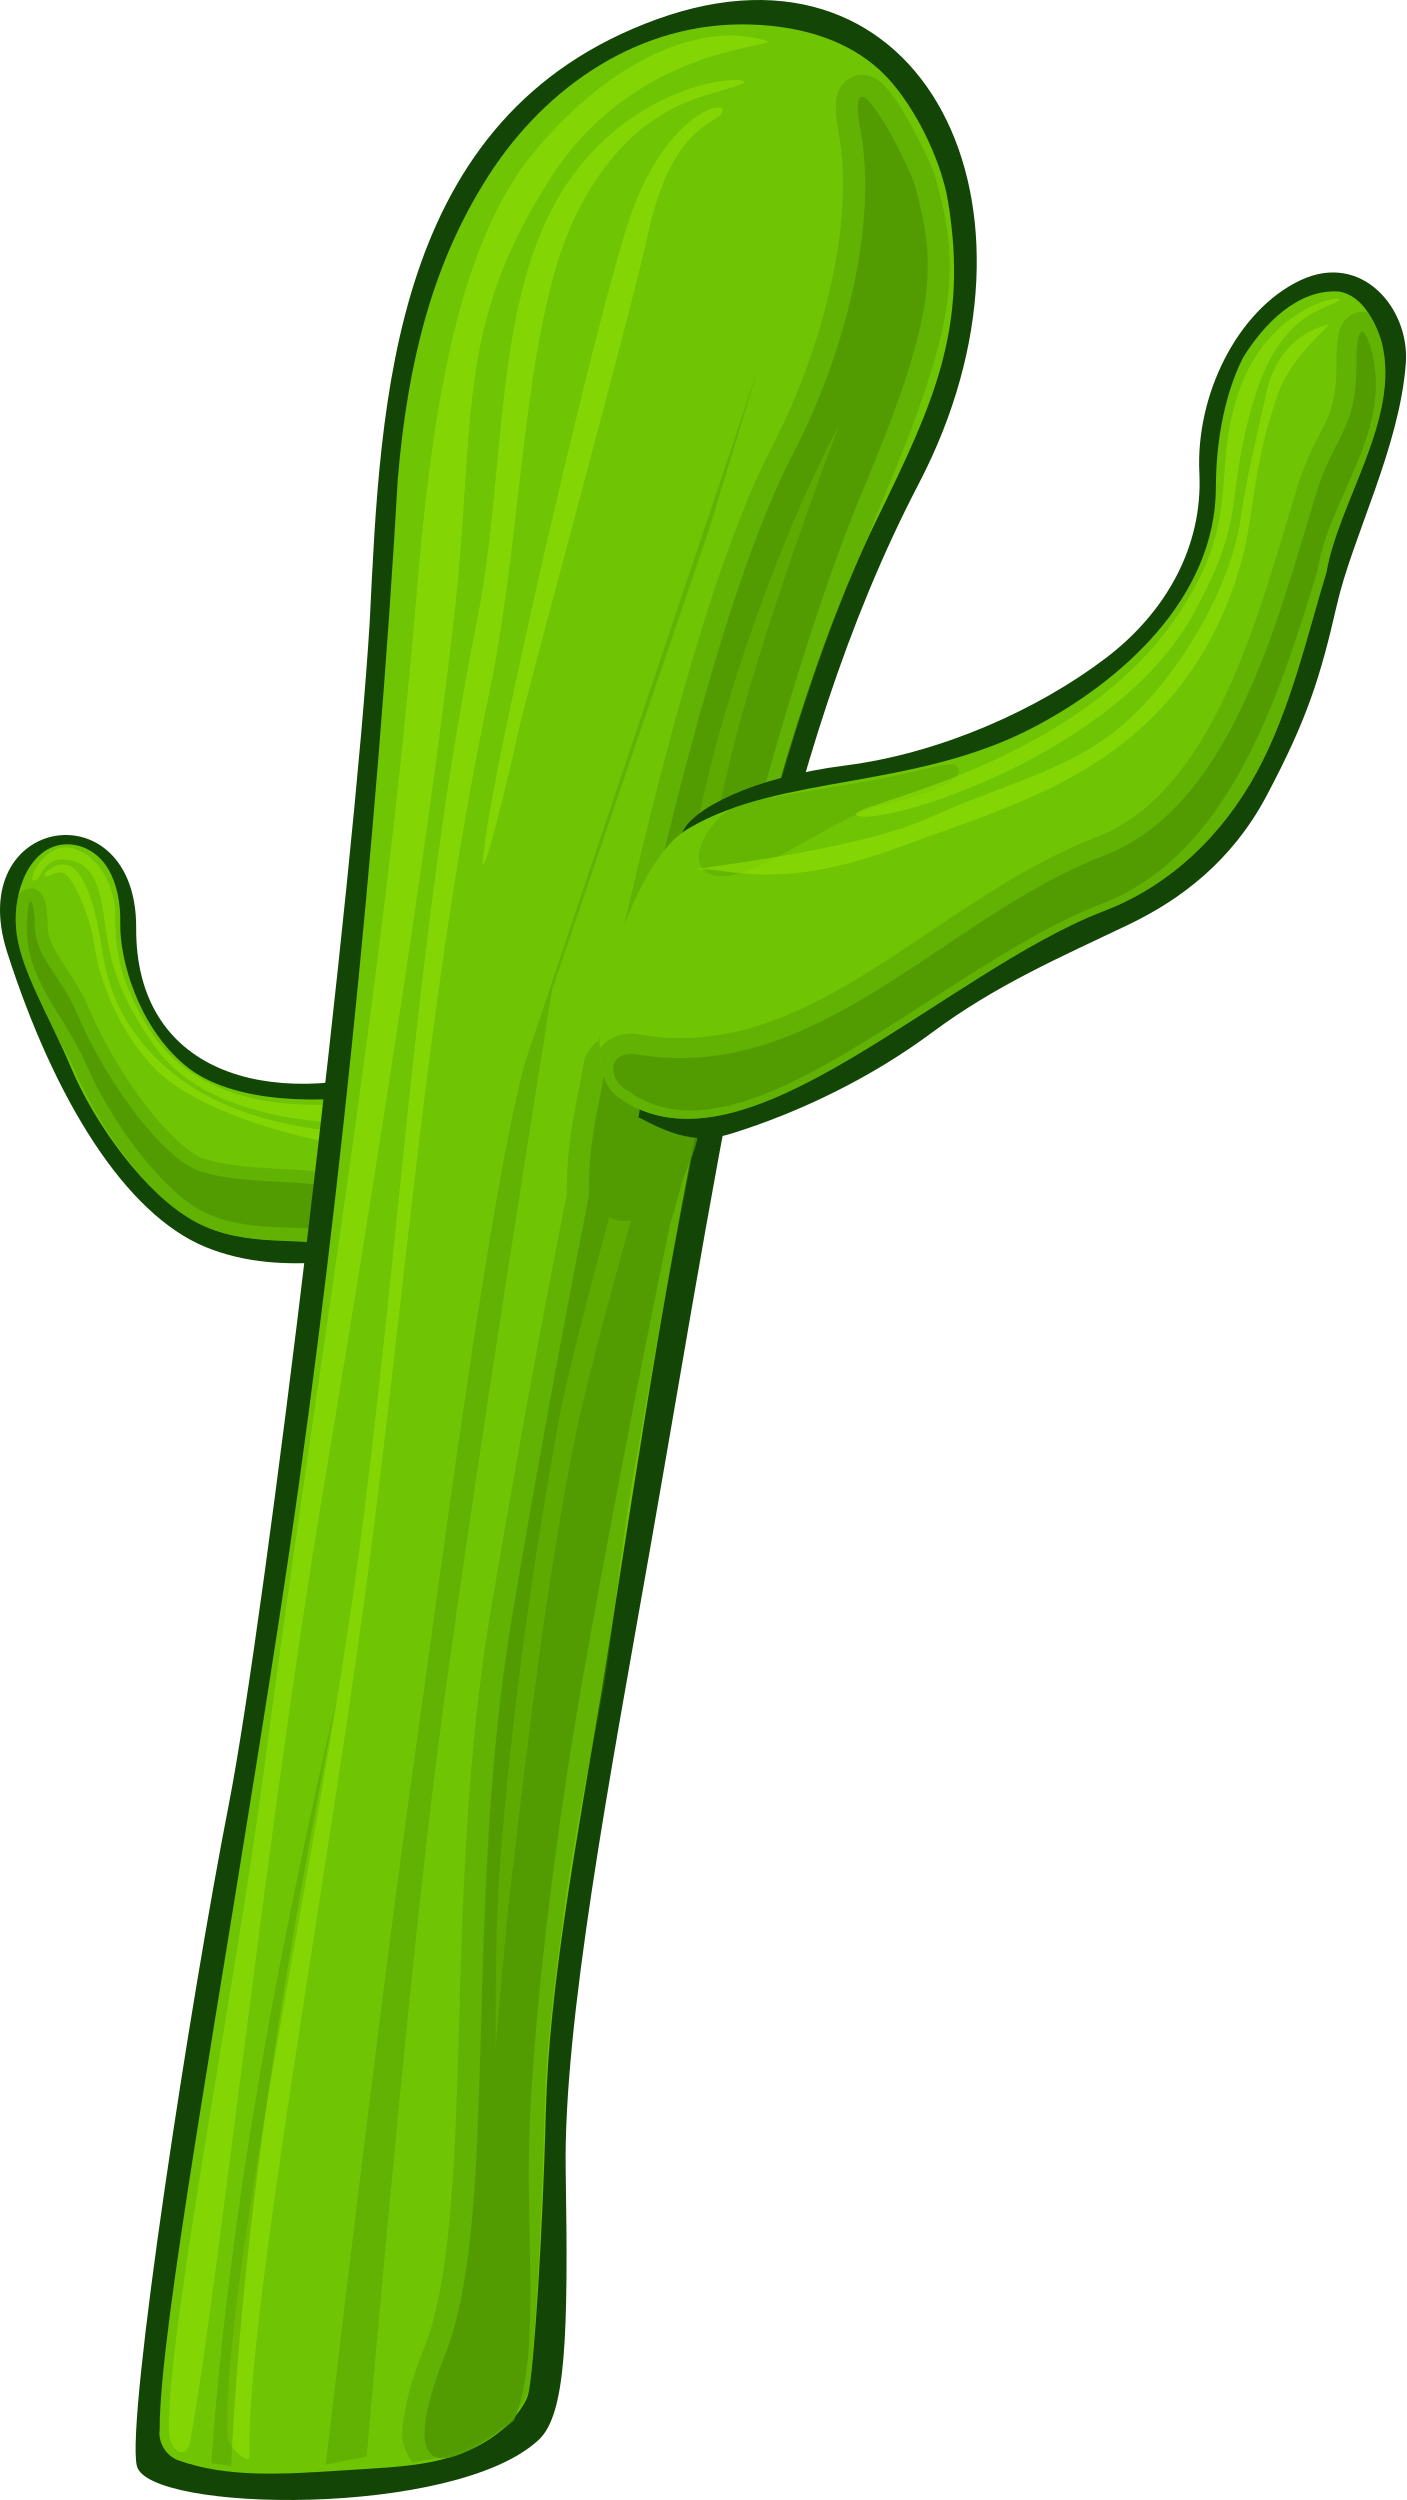
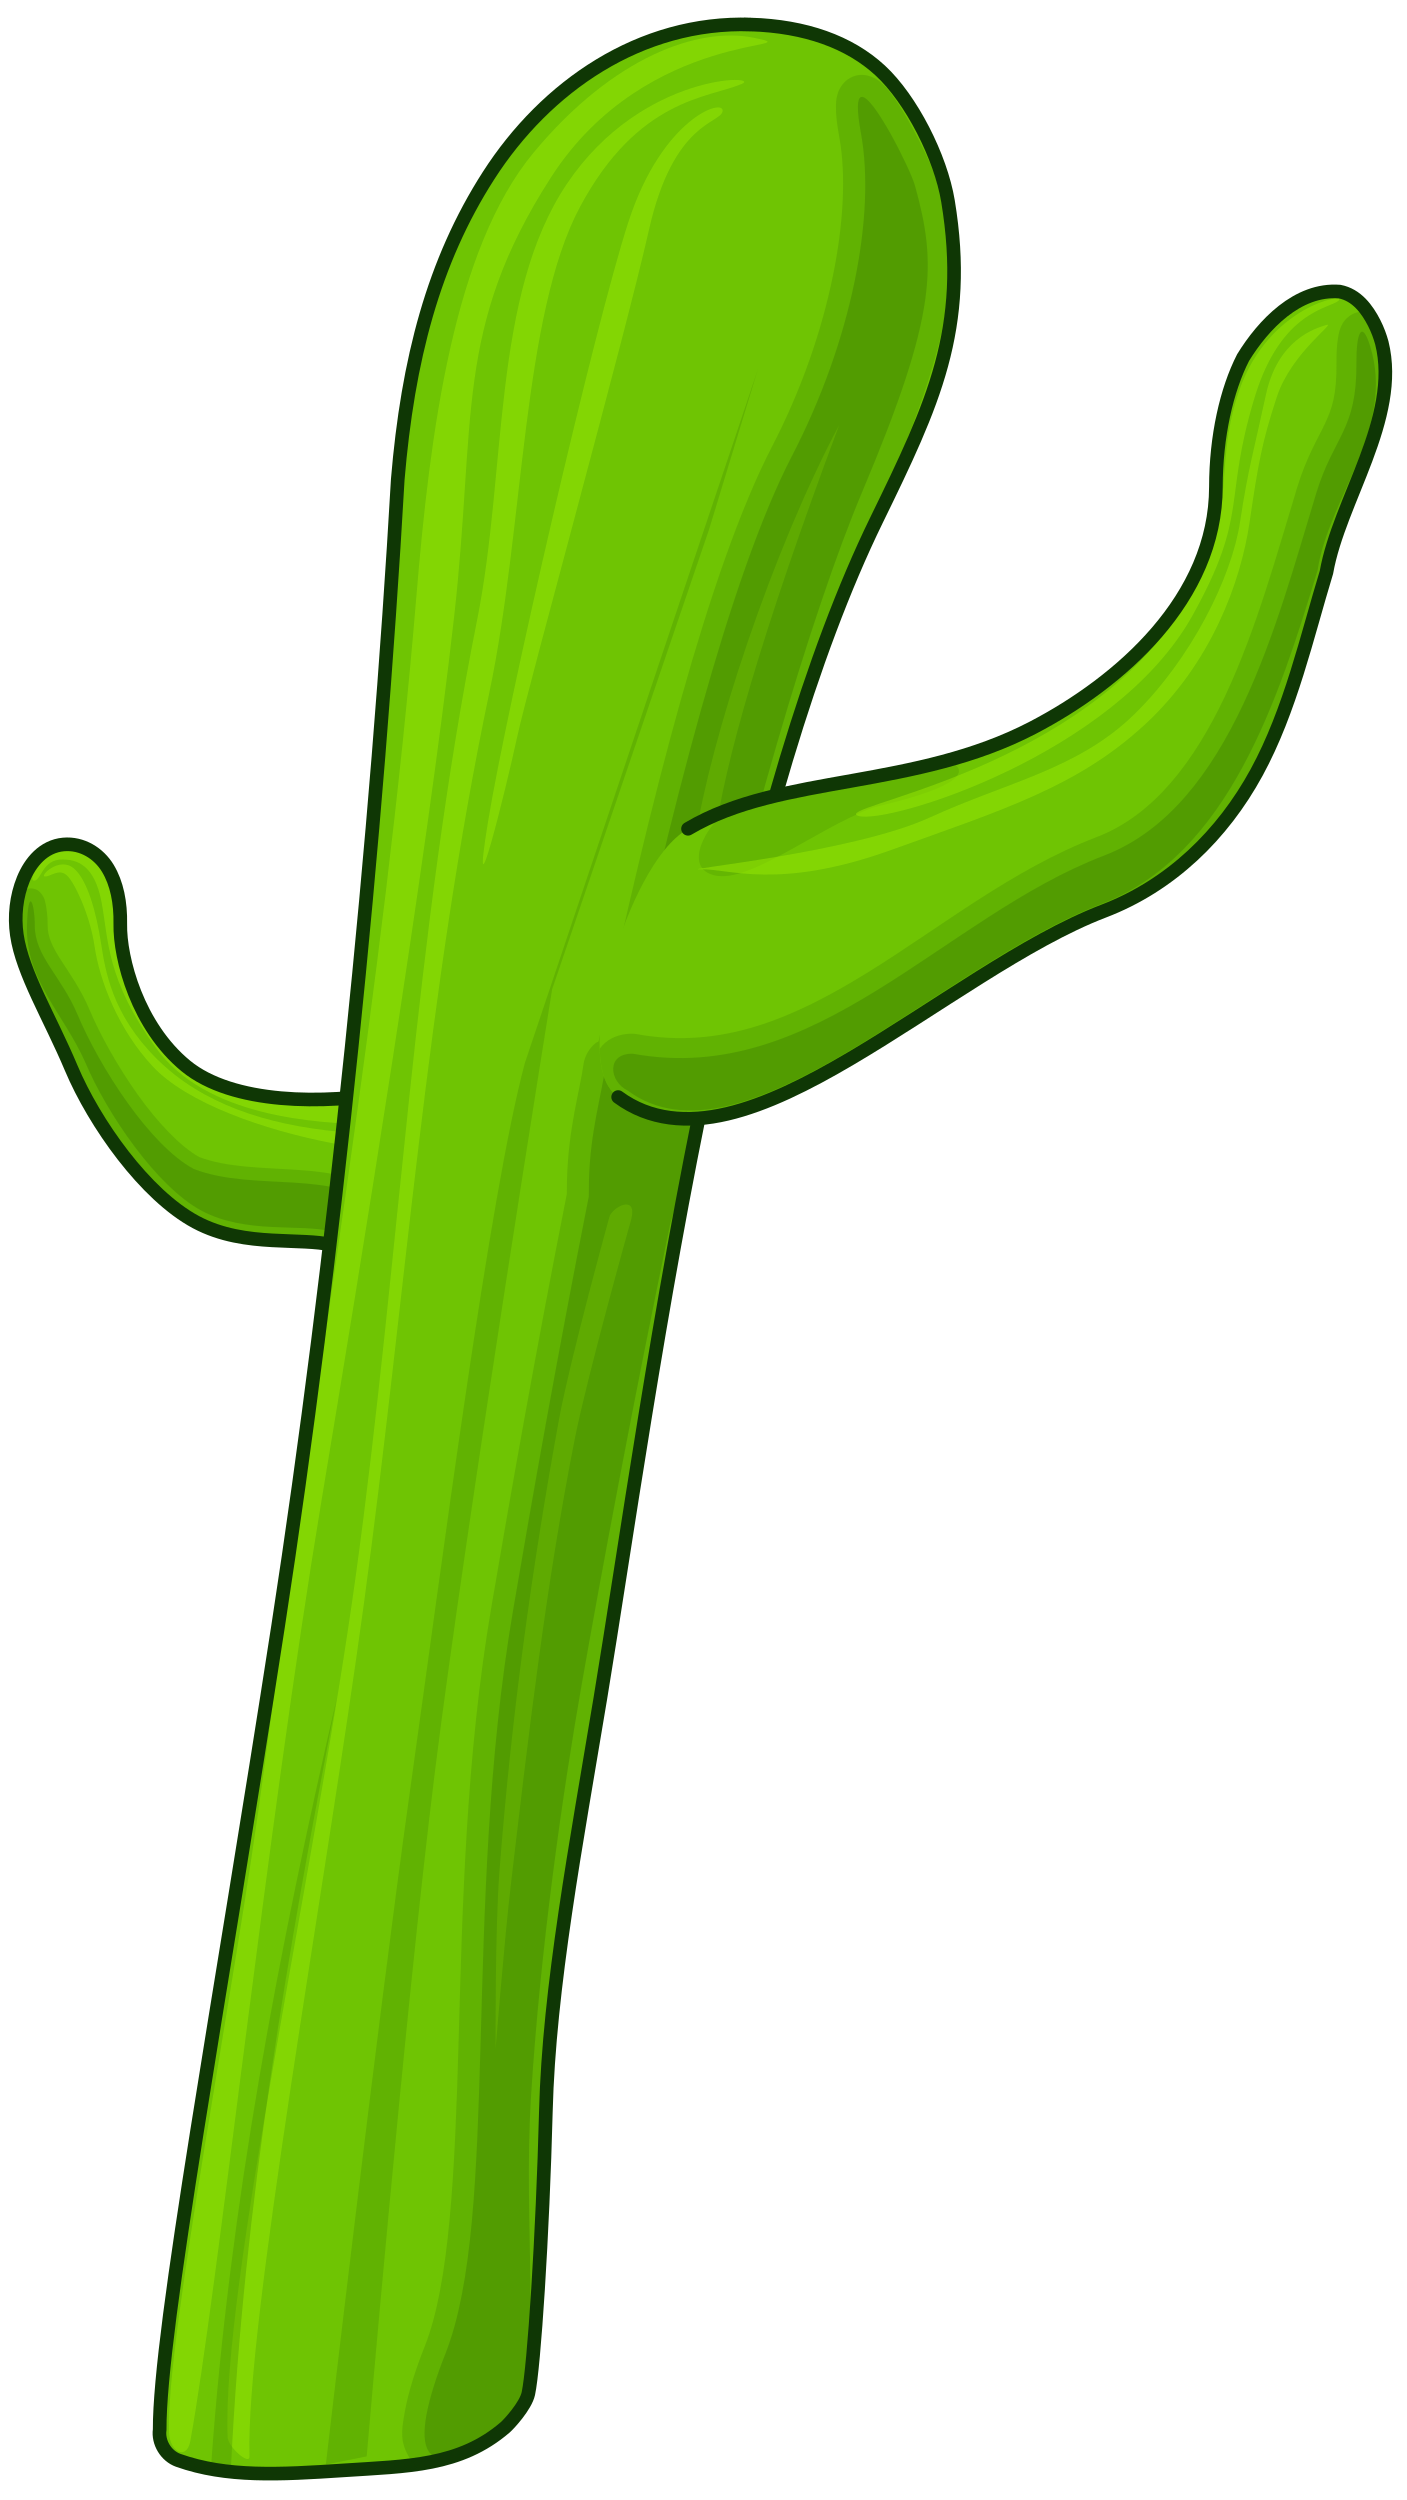
<svg xmlns="http://www.w3.org/2000/svg" id="svg2" width="257.813" height="458.395" version="1.0">
  <defs id="defs5">
    </defs>
-   <path style="fill:#124606;fill-opacity:1;fill-rule:evenodd;stroke:none" d="m 75.411,195.382 c -26.772,8.501 -50.589,1.002 -50.443,-25.24 0.143,-25.71 -31.767,-20.795 -23.643,4.502 8.708,27.115 21.674,47.978 36.355,54.004 14.68,6.026 30.647,1.264 44.774,0.073" id="path3201" />
  <path style="fill:#6fc403;fill-opacity:1;fill-rule:evenodd;stroke:none" d="m 11.652,154.839 c -3.671,0.325 -6.098,3.256 -7.375,6.375 -1.277,3.119 -1.69,6.765 -1.188,10.219 1.018,6.998 6.081,15.173 9.969,24.406 4.234,10.056 13.534,23.253 22.859,28.244 4.649,2.488 9.615,3.101 14,3.344 4.385,0.243 8.309,0.198 10.562,0.781 2.34,0.605 3.222,1.511 4.812,2.75 1.59,1.239 4.144,2.623 7.625,2.344 1.483,-0.12 2.708,-1.616 2.531,-3.094 -0.855,-6.864 1.138,-19.115 0.079,-27.619 -0.191,-1.489 -1.773,-2.645 -3.25,-2.375 -13.051,2.401 -29.703,2.215 -38.188,-4.75 -8.849,-7.265 -12.146,-19.718 -12.031,-26.031 0.071,-3.936 -0.622,-7.464 -2.281,-10.219 -1.66,-2.755 -4.734,-4.675 -8.125,-4.375 z" id="path2839" />
  <path style="color:#000000;fill:#98e704;fill-opacity:0.51;fill-rule:evenodd;stroke:none;stroke-width:1;marker:none;visibility:visible;display:inline;overflow:visible;enable-background:accumulate" d="m 6.23,161.471 c -1.39,-0.036 2.134,-7.321 7.176,-5.907 5.042,1.414 7.556,7.211 7.69,11.611 0.134,4.4 -0.336,10.72 5.838,20.928 6.174,10.208 18.767,16.847 42.161,13.7 23.394,-3.147 10.043,4.576 -0.619,4.386 -10.661,-0.189 -30.711,-1.42 -39.863,-14.021 -9.152,-12.601 -8.679,-19.768 -9.992,-26.762 -1.314,-6.994 -4.671,-7.781 -7.093,-7.821 -3.847,-0.064 -3.909,3.921 -5.299,3.885 z" id="path3943" />
  <path style="color:#000000;fill:#4e9602;fill-opacity:0.392;fill-rule:evenodd;stroke:none;marker:none;visibility:visible;display:inline;overflow:visible;enable-background:accumulate" d="m 5.647,162.886 c -0.827,0.013 -1.619,0.489 -1.938,0.844 -0.151,0.168 -0.252,0.299 -0.344,0.438 -0.524,2.353 -0.632,4.839 -0.281,7.25 0.812,5.579 4.192,11.923 7.5,18.938 1.039,1.726 2.018,3.467 2.844,5.312 0.01,0.021 0.022,0.041 0.031,0.062 3.137,7.429 8.924,16.871 15.531,23.219 0.033,0.03 0.061,0.064 0.094,0.094 1.086,1.008 2.167,1.95 3.281,2.781 0.018,0.013 0.045,0.018 0.062,0.031 1.155,0.858 2.334,1.595 3.5,2.219 1.743,0.933 3.527,1.609 5.312,2.094 0.525,0.138 1.039,0.266 1.562,0.375 2.343,0.485 4.658,0.696 6.844,0.812 4.371,0.234 8.312,0.144 10.656,0.75 0.909,0.235 1.609,0.513 2.219,0.844 0.032,0.017 0.062,0.046 0.094,0.062 0.167,0.094 0.345,0.181 0.5,0.281 0.023,0.015 0.039,0.048 0.062,0.062 0.344,0.226 0.673,0.462 1,0.719 0.078,0.061 0.17,0.124 0.25,0.188 0.275,0.219 0.539,0.45 0.844,0.688 0.007,0.006 0.024,-0.006 0.031,0 0.191,0.148 0.379,0.321 0.594,0.469 0.007,0.005 0.024,-0.005 0.031,0 0.216,0.148 0.447,0.296 0.688,0.438 0.02,0.012 0.042,0.019 0.062,0.031 0.231,0.134 0.464,0.284 0.719,0.406 0.03,0.015 0.063,0.017 0.094,0.031 0.25,0.117 0.509,0.211 0.781,0.312 0.045,0.017 0.08,0.046 0.125,0.062 0.265,0.094 0.526,0.176 0.812,0.25 0.333,0.086 0.7,0.166 1.062,0.219 0.725,0.106 1.497,0.13 2.344,0.062 a 2.372,2.372 0 0 0 2.156,-2.75 l -1.375,-8.688 a 2.372,2.372 0 0 0 -0.812,-1.438 c -5.418,-4.565 -12.09,-5.465 -18.469,-5.875 -6.318,-0.406 -12.491,-0.425 -17.562,-2.312 -3.423,-1.884 -7.625,-6.311 -11.281,-11.438 -3.7,-5.188 -6.94,-11.041 -8.844,-15.562 -1.627,-3.865 -3.717,-6.724 -5.25,-9.125 -1.533,-2.401 -2.447,-4.225 -2.438,-6.344 0.005,-1.135 -0.082,-2.205 -0.219,-3.125 -0.068,-0.46 -0.137,-0.876 -0.25,-1.281 -0.113,-0.405 -0.174,-0.747 -0.656,-1.375 -0.241,-0.314 -0.674,-0.852 -1.625,-1 -0.119,-0.018 -0.226,-0.033 -0.344,-0.031 z" id="path3800" />
  <path style="color:#000000;fill:#4e9602;fill-opacity:0.784;fill-rule:evenodd;stroke:none;marker:none;visibility:visible;display:inline;overflow:visible;enable-background:accumulate" d="m 6.381,169.714 c 0.018,-4.059 -1.215,-7.535 -1.438,0 -0.294,9.972 6.686,16.075 10.686,25.063 3.977,9.448 13.154,22.844 21.313,27.211 8.159,4.367 18.142,2.321 23.966,3.828 5.824,1.507 5.85,5.501 11.526,5.046 l -1.392,-8.699 C 61.45,214.079 46.9,218.673 35.551,214.349 27.392,209.982 18.216,195.525 14.238,186.077 11.229,178.931 6.357,175.332 6.381,169.714 z" id="path3558" />
  <path style="color:#000000;fill:#98e704;fill-opacity:0.51;fill-rule:evenodd;stroke:none;stroke-width:1;marker:none;visibility:visible;display:inline;overflow:visible;enable-background:accumulate" d="m 8.241,160.708 c -1.049,-0.038 2.552,-3.639 5.188,-1.562 2.636,2.076 4.25,8.382 5.064,13.61 0.814,5.228 1.988,13.172 10.249,21.39 8.26,8.218 19.943,12.088 33.5,13.375 13.557,1.287 11.602,4.565 -1.125,2.125 -12.727,-2.44 -26.849,-7.381 -33.125,-14.125 -6.276,-6.744 -9.709,-15.594 -10.659,-22.066 -0.829,-5.651 -3.676,-11.748 -5.122,-12.997 -1.446,-1.249 -2.92,0.288 -3.969,0.25 z" id="path3966" />
-   <path style="fill:#134606;fill-opacity:1;fill-rule:evenodd;stroke:none" d="m 25.093,452.146 c 2.023,8.541 58.329,9.562 73.683,-4.782 5.008,-4.678 5.448,-19.026 4.95,-49.397 -0.446,-27.174 8.169,-72.414 15.471,-113.956 C 133.802,200.928 142.095,139.32 168.497,88.625 194.899,37.93 169.414,-14.151 120.483,3.517 71.632,21.157 69.799,73.047 67.805,113.725 65.1,159.571 48.728,296.238 41.95,330.872 34.994,366.412 23.069,443.605 25.093,452.146 z" id="path2388" />
+   <path id="path3814" d="m 11.652,154.839 c -3.671,0.325 -6.098,3.256 -7.375,6.375 -1.277,3.119 -1.69,6.765 -1.188,10.219 1.018,6.998 6.081,15.173 9.969,24.406 4.234,10.056 13.534,23.253 22.859,28.244 4.649,2.488 9.615,3.101 14,3.344 4.385,0.243 8.309,0.198 10.562,0.781 2.34,0.605 3.222,1.511 4.812,2.75 1.59,1.239 4.144,2.623 7.625,2.344 1.483,-0.12 2.708,-1.616 2.531,-3.094 -0.855,-6.864 1.138,-19.115 0.079,-27.619 -0.191,-1.489 -1.773,-2.645 -3.25,-2.375 -13.051,2.401 -29.703,2.215 -38.188,-4.75 -8.849,-7.265 -12.146,-19.718 -12.031,-26.031 0.071,-3.936 -0.622,-7.464 -2.281,-10.219 -1.66,-2.755 -4.734,-4.675 -8.125,-4.375 z" style="fill:none;fill-opacity:1;fill-rule:evenodd;stroke:#0f3705;stroke-opacity:1;stroke-width:2.5;stroke-miterlimit:4;stroke-dasharray:none" />
  <path style="fill:#6fc403;fill-opacity:1;fill-rule:evenodd;stroke:none" d="M 137.683,4.495 C 117.377,3.84 100.063,15.864 89.59,32.183 79.48,47.934 74.773,65.939 72.933,87.901 69.232,152.656 61.388,230.759 50.991,298.167 40.346,367.181 29.2,427.233 29.277,445.495 c -0.325,2.349 1.174,4.824 3.406,5.625 8.868,3.152 18.518,2.625 30.281,1.844 11.764,-0.782 21.329,-0.711 29.688,-7.906 0.61,-0.526 3.722,-3.869 4.223,-6.169 1.048,-4.806 2.633,-29.05 3.216,-51.8 0.583,-22.75 5.545,-48.858 9.998,-75.75 4.519,-27.291 10.731,-72.043 19.781,-114.844 8.984,-42.488 18.91,-76.677 30.86,-101.162 10.406,-21.321 16.945,-35.103 13.094,-58.438 -1.339,-8.11 -6.73,-18.702 -12.422,-23.963 -5.692,-5.262 -13.772,-8.117 -23.719,-8.438 z" id="path2833" />
  <path style="color:#000000;fill:#4e9602;fill-opacity:0.392;fill-rule:evenodd;stroke:none;marker:none;visibility:visible;display:inline;overflow:visible;enable-background:accumulate" d="m 158.241,13.73 c -0.562,-0.025 -1.162,0.048 -1.781,0.281 -1.653,0.622 -2.497,2.067 -2.812,3 -0.315,0.933 -0.363,1.685 -0.375,2.469 -0.024,1.568 0.189,3.323 0.625,5.719 2.434,13.386 -1.57,35.898 -12.312,56.625 -11.606,22.393 -22.467,65.284 -31.844,109.156 -0.134,0.081 -0.272,0.092 -0.406,0.188 -1.213,0.867 -2.146,2.489 -2.344,3.938 -0.676,4.954 -2.766,11.612 -3.031,21.156 -0.026,0.937 -0.031,1.813 -0.031,2.656 -5.712,28.871 -10.493,56.145 -13.812,75.594 -4.735,27.744 -5.346,55.718 -6.031,79.781 -0.686,24.063 -1.655,44.375 -6.156,55.781 -1.787,4.529 -3.087,8.61 -3.719,12.188 -0.632,3.578 -0.902,5.485 0.938,8.531 0.156,0.258 0.333,0.508 0.531,0.75 6.724,-1.129 11.968,-2.695 16.969,-7 0.61,-0.526 3.717,-3.857 4.219,-6.156 1.048,-4.806 2.385,-28.562 2.969,-51.312 0.264,-10.283 1.461,-21.27 3.062,-32.688 0.008,-0.074 0.023,-0.145 0.031,-0.219 1.883,-16.382 5.497,-32.088 7.719,-44.719 2.076,-11.798 3.076,-26.762 6.232,-43.156 3.75,-21.677 8.184,-46.001 13.219,-69.812 8.519,-40.288 17.85,-73.084 28.799,-97.25 0.991,-2.713 1.983,-5.267 2.938,-7.531 6.962,-16.512 10.51,-27.175 11.781,-35.906 1.271,-8.732 0.069,-15.42 -1.969,-22.812 -0.38,-1.379 -0.965,-2.717 -1.812,-4.531 -0.848,-1.815 -1.918,-3.913 -3.031,-5.906 -1.113,-1.994 -2.258,-3.867 -3.438,-5.406 -0.59,-0.77 -1.135,-1.453 -1.969,-2.125 -0.417,-0.336 -0.91,-0.683 -1.688,-0.969 -0.389,-0.143 -0.907,-0.287 -1.469,-0.312 z" id="path3787" />
  <path style="color:#000000;fill:#4e9602;fill-opacity:0.784;fill-rule:evenodd;stroke:none;stroke-width:1px;marker:none;visibility:visible;display:inline;overflow:visible;enable-background:accumulate" d="m 157.866,17.793 c -0.691,0.26 -0.822,2.167 0,6.688 2.7,14.847 -1.599,37.793 -12.688,59.188 -11.281,21.766 -22.543,65.791 -32,110.312 -1.229,0.103 -2.042,0.591 -2.188,1.656 -0.75,5.5 -2.75,11.75 -3,20.75 -0.029,1.038 -0.032,2.04 -0.031,3 -5.73,28.939 -10.546,56.309 -13.875,75.812 -9.338,54.71 -2.42,111.04 -12.406,136.344 -6.894,17.467 -5.512,26.244 12.562,12.312 5.395,-13.098 1.562,-34.767 3.156,-59.875 1.683,-26.502 5.688,-54.797 9.281,-75.219 3.733,-21.218 9.515,-52.107 16.25,-84.5 1.907,-6.139 1.714,-6.88 3.795,-11.875 2.5,-6 2,-12.5 2,-12.5 0,0 -1.119,-0.543 -2.125,-1.031 9.597,-43.775 22.158,-86.519 31.518,-108.719 13.816,-32.771 13.626,-41.687 9.656,-56.094 -0.817,-2.964 -7.833,-17.03 -9.906,-16.25 l 5e-5,0 z" id="path2862" />
  <path style="color:#000000;fill:#98e704;fill-opacity:0.196;fill-rule:evenodd;stroke:none;stroke-width:1;marker:none;visibility:visible;display:inline;overflow:visible;enable-background:accumulate" d="m 127.52,153.632 c 2.812,-18.233 14.028,-52.55 26.349,-75.697 -14.338,38.291 -21.188,62.733 -22.814,75.697 l -3.536,0 z" id="path4041" />
-   <path style="fill:#134606;fill-opacity:1;fill-rule:evenodd;stroke:none" d="m 124.976,153.024 c 1.402,-4.627 13.253,-10.54 29.903,-12.651 17.576,-2.229 35.437,-10.261 47.882,-19.713 10.847,-8.239 17.83,-20.269 17.151,-33.954 -0.704,-14.191 6.91,-29.804 18.505,-35.306 11.263,-5.344 20.1,5.164 19.351,15.224 -1.15,15.443 -9.77,31.742 -12.651,44.334 -3.045,13.311 -5.454,20.954 -12.9,34.991 -6.364,11.997 -15.793,19.035 -25.246,23.566 -12.584,6.032 -24.3,11.05 -36.15,19.859 -11.069,8.228 -24.187,14.583 -36.719,18.483 -6.344,1.974 -11.061,0.163 -17.019,-2.989" id="path3428" />
+   <path style="color:#000000;fill:#98e704;fill-opacity:0.51;fill-rule:evenodd;stroke:none;stroke-width:1;marker:none;visibility:visible;display:inline;overflow:visible;enable-background:accumulate" d="M 138.127,6.908 C 128.148,4.909 112.56,10.273 97.861,27.96 83.162,45.648 78.84,79.314 76.359,109.249 70.395,181.184 57.698,253.535 48.324,325.106 c -5.069,38.703 -17.91,103.58 -17.324,120.915 0.122,3.603 3.239,5.137 3.889,1.591 C 39.784,420.918 48.826,336.014 58.931,275.255 66.147,231.869 78.232,157.916 83.278,112.965 87.343,76.755 83.232,60.241 100.973,32.599 118.713,4.957 149.984,9.283 138.127,6.908 z" id="path3813" />
+   <path style="color:#000000;fill:#98e704;fill-opacity:0.51;fill-rule:evenodd;stroke:none;stroke-width:1;marker:none;visibility:visible;display:inline;overflow:visible;enable-background:accumulate" d="m 135.991,15.395 c 3.942,-1.667 -18.174,-2.243 -32,18.25 -13.826,20.493 -11.01,52.461 -16.5,80 -11.513,57.749 -14.21,116.916 -22.25,175.25 -7.27,52.747 -24.616,130.772 -23.5,158 0.073,1.77 4.054,5.271 4,3.5 -0.727,-24.007 13.909,-104.346 21,-156.5 7.57,-55.68 11.439,-112.01 23,-167 6.382,-30.357 5.968,-69.108 16.625,-89 10.657,-19.892 23.53,-19.924 29.625,-22.5 z" id="path3836" />
+   <path style="color:#000000;fill:#98e704;fill-opacity:0.51;fill-rule:evenodd;stroke:none;stroke-width:1;marker:none;visibility:visible;display:inline;overflow:visible;enable-background:accumulate" d="m 132.491,20.395 c 0.397,-2.478 -11.004,1.077 -17.25,20.25 -6.246,19.173 -22.317,88.942 -25.75,110 -3.433,21.058 3.303,-6.077 5.336,-15.53 2.033,-9.453 19.671,-73.008 24.164,-92.97 4.494,-19.962 13.134,-19.468 13.5,-21.75 z" id="path3861" />
+   <path style="color:#000000;fill:#4e9602;fill-opacity:0.392;fill-rule:evenodd;stroke:none;stroke-width:1;marker:none;visibility:visible;display:inline;overflow:visible;enable-background:accumulate" d="m 96.241,194.895 c -6.499,24.202 -15.1,91.013 -21.125,133.875 -6.025,42.862 -15.375,123.125 -15.375,123.125 l 7.5,-1.5 c 0,0 6.909,-80.643 12.5,-125.5 5.591,-44.857 21.5,-143.5 21.5,-143.5 l 28.75,-84.25 9,-29.5 -42.75,127.25 z" id="path3976" />
+   <path style="color:#000000;fill:#4e9602;fill-opacity:0.392;fill-rule:evenodd;stroke:none;stroke-width:1;marker:none;visibility:visible;display:inline;overflow:visible;enable-background:accumulate" d="m 61.741,311.395 c -8.939,46.173 -17.016,92.603 -19.375,140.75 l -3.625,-0.5 c 3.376,-47.335 12.34,-93.908 23,-140.25 z" id="path4064" />
+   <path style="color:#000000;fill:#98e704;fill-opacity:0.196;fill-rule:evenodd;stroke:none;stroke-width:1;marker:none;visibility:visible;display:inline;overflow:visible;enable-background:accumulate" d="m 111.714,223.211 c 0.44,-1.853 5.296,-4.437 3.993,0.479 0,0 -8.008,28.446 -10.339,40.252 -5.304,26.865 -8.454,54.123 -11.667,81.317 -1.195,10.109 -2.828,30.406 -2.828,30.406 0,0 -0.121,-21.714 0.707,-32.527 2.133,-27.853 5.919,-55.609 10.96,-83.085 1.945,-10.6 9.175,-36.841 9.175,-36.841 z" id="path4087" />
+   <path id="path2856" d="M 137.683,4.495 C 117.377,3.84 100.063,15.864 89.59,32.183 79.48,47.934 74.773,65.939 72.933,87.901 69.232,152.656 61.388,230.759 50.991,298.167 40.346,367.181 29.2,427.233 29.277,445.495 c -0.325,2.349 1.174,4.824 3.406,5.625 8.868,3.152 18.518,2.625 30.281,1.844 11.764,-0.782 21.329,-0.711 29.688,-7.906 0.61,-0.526 3.722,-3.869 4.223,-6.169 1.048,-4.806 2.633,-29.05 3.216,-51.8 0.583,-22.75 5.545,-48.858 9.998,-75.75 4.519,-27.291 10.731,-72.043 19.781,-114.844 8.984,-42.488 18.91,-76.677 30.86,-101.162 10.406,-21.321 16.945,-35.103 13.094,-58.438 -1.339,-8.11 -6.73,-18.702 -12.422,-23.963 -5.692,-5.262 -13.772,-8.117 -23.719,-8.438 z" style="fill:none;fill-opacity:1;fill-rule:evenodd;stroke:#0f3705;stroke-opacity:1;stroke-width:2.5;stroke-miterlimit:4;stroke-dasharray:none" />
  <path style="fill:#6fc403;fill-opacity:1;fill-rule:evenodd;stroke:none" d="m 245.621,53.464 c -7.727,-0.594 -14.014,6.12 -17.688,12.094 -3.04,5.941 -4.973,14.474 -4.988,23.728 -0.034,20.456 -17.516,35.78 -33.574,44.147 -10.718,5.585 -22.163,7.76 -33.125,9.719 -10.962,1.959 -21.459,3.678 -30.094,8.812 -3.14,1.867 -5.755,5.397 -8.094,9.719 -2.338,4.322 -4.338,9.484 -5.781,14.625 -1.443,5.141 -2.306,10.249 -2.344,14.594 -0.038,4.345 0.591,8.172 3.406,10.25 5.797,4.278 12.761,4.788 19.969,3.094 7.207,-1.694 14.809,-5.52 22.625,-10.125 15.633,-9.21 32.167,-21.611 46.438,-27.062 12.282,-4.692 21.801,-13.987 28.029,-25.407 6.229,-11.42 9.258,-25.062 12.814,-36.718 2.321,-13.152 13.593,-28.257 10.156,-42.063 -0.312,-1.135 -0.769,-2.411 -1.406,-3.656 -1.275,-2.49 -3.197,-5.145 -6.344,-5.75 z" id="path2836" />
  <path style="color:#000000;fill:#4e9602;fill-opacity:0.392;fill-rule:evenodd;stroke:none;marker:none;visibility:visible;display:inline;overflow:visible;enable-background:accumulate" d="m 249.554,57.168 c -1.098,0.057 -2.066,0.648 -2.594,1.156 -0.528,0.509 -0.779,0.95 -0.969,1.344 -0.379,0.788 -0.503,1.405 -0.625,2.094 -0.245,1.378 -0.326,2.97 -0.312,4.844 0.041,5.759 -0.784,8.226 -2.094,11.031 -1.309,2.805 -3.386,6.081 -5.125,11.781 -3.581,11.738 -7.432,25.935 -13.156,38.094 -5.724,12.158 -13.195,21.996 -23.594,25.969 -15.468,5.909 -28.784,16.696 -42.219,24.969 -13.435,8.273 -26.586,14.006 -42.156,11.156 a 3.652,3.652 0 0 0 -0.562,-0.062 c -1.873,-0.055 -3.735,0.437 -5.156,1.625 -0.398,0.333 -0.741,0.718 -1.031,1.125 0.111,3.762 0.865,6.991 3.375,8.844 5.797,4.278 12.761,4.788 19.969,3.094 7.207,-1.694 14.809,-5.52 22.625,-10.125 15.633,-9.21 32.167,-21.611 46.438,-27.062 12.282,-4.692 21.803,-13.986 28.031,-25.406 6.229,-11.42 9.256,-25.063 12.812,-36.719 2.321,-13.152 13.593,-28.257 10.156,-42.062 -0.312,-1.135 -0.769,-2.411 -1.406,-3.656 -0.319,-0.623 -0.685,-1.235 -1.094,-1.844 -0.403,-0.123 -0.827,-0.213 -1.312,-0.188 z" id="path3758" />
  <path style="fill:#4e9602;fill-opacity:0.784;fill-rule:evenodd;stroke:none" d="m 251.207,63.401 c -1.521,-4.857 -2.54,-2.353 -2.5,3.188 0.088,12.352 -4.14,13.275 -7.377,23.885 -7.106,23.292 -15.509,57.471 -38.929,66.418 -29.433,11.244 -52.746,42.466 -86.334,36.318 -4.915,-0.145 -4.449,5.059 -0.968,6.763 21.061,15.544 57.423,-22.986 86.856,-34.23 23.42,-8.947 32.527,-37.861 39.634,-61.153 1.99,-13.304 14.361,-26.04 9.618,-41.189 z" id="path3563" />
  <path style="color:#000000;fill:#4e9602;fill-opacity:0.314;fill-rule:evenodd;stroke:none;stroke-width:1px;marker:none;visibility:visible;display:inline;overflow:visible;enable-background:accumulate" d="m 129.67,159.986 c -3.894,-2.269 0.402,-9.502 4.367,-11.645 3.685,-1.992 17.125,-3.561 27.347,-5.544 8.544,-1.658 13.155,-3.407 14.079,-2.313 2.779,3.294 -11.048,6.556 -15.329,7.563 -11.366,4.247 -24.426,15.457 -30.464,11.939 z" id="path2837" />
-   <path style="color:#000000;fill:#98e704;fill-opacity:0.51;fill-rule:evenodd;stroke:none;stroke-width:1;marker:none;visibility:visible;display:inline;overflow:visible;enable-background:accumulate" d="M 138.127,6.908 C 128.148,4.909 112.56,10.273 97.861,27.96 83.162,45.648 78.84,79.314 76.359,109.249 70.395,181.184 57.698,253.535 48.324,325.106 c -5.069,38.703 -17.91,103.58 -17.324,120.915 0.122,3.603 3.239,5.137 3.889,1.591 C 39.784,420.918 48.826,336.014 58.931,275.255 66.147,231.869 78.232,157.916 83.278,112.965 87.343,76.755 83.232,60.241 100.973,32.599 118.713,4.957 149.984,9.283 138.127,6.908 z" id="path3813" />
-   <path style="color:#000000;fill:#98e704;fill-opacity:0.51;fill-rule:evenodd;stroke:none;stroke-width:1;marker:none;visibility:visible;display:inline;overflow:visible;enable-background:accumulate" d="m 135.991,15.395 c 3.942,-1.667 -18.174,-2.243 -32,18.25 -13.826,20.493 -11.01,52.461 -16.5,80 -11.513,57.749 -14.21,116.916 -22.25,175.25 -7.27,52.747 -24.616,130.772 -23.5,158 0.073,1.77 4.054,5.271 4,3.5 -0.727,-24.007 13.909,-104.346 21,-156.5 7.57,-55.68 11.439,-112.01 23,-167 6.382,-30.357 5.968,-69.108 16.625,-89 10.657,-19.892 23.53,-19.924 29.625,-22.5 z" id="path3836" />
-   <path style="color:#000000;fill:#98e704;fill-opacity:0.51;fill-rule:evenodd;stroke:none;stroke-width:1;marker:none;visibility:visible;display:inline;overflow:visible;enable-background:accumulate" d="m 132.491,20.395 c 0.397,-2.478 -11.004,1.077 -17.25,20.25 -6.246,19.173 -22.317,88.942 -25.75,110 -3.433,21.058 3.303,-6.077 5.336,-15.53 2.033,-9.453 19.671,-73.008 24.164,-92.97 4.494,-19.962 13.134,-19.468 13.5,-21.75 z" id="path3861" />
  <path style="color:#000000;fill:#98e704;fill-opacity:0.51;fill-rule:evenodd;stroke:none;stroke-width:1;marker:none;visibility:visible;display:inline;overflow:visible;enable-background:accumulate" d="m 245.447,55.112 c 1.616,-1.476 -12.818,0.863 -18.224,16.496 -5.406,15.633 1.053,23.53 -11.942,42.153 -19.788,28.358 -63.22,34.211 -57.884,35.843 5.335,1.632 47.046,-11.222 61.243,-36.727 10.457,-18.785 5.567,-20.779 11.412,-40.032 4.843,-15.952 13.78,-16.257 15.396,-17.733 z" id="path3884" />
  <path style="color:#000000;fill:#98e704;fill-opacity:0.51;fill-rule:evenodd;stroke:none;stroke-width:1;marker:none;visibility:visible;display:inline;overflow:visible;enable-background:accumulate" d="m 128.491,159.395 c -5.176,0.147 27.818,-2.999 42,-9.5 14.182,-6.501 27.135,-8.81 37.513,-18.939 10.377,-10.129 17.826,-25.058 19.362,-35.186 1.536,-10.128 2.566,-13.189 4.75,-23.375 2.184,-10.186 9.059,-12.191 11.077,-12.811 2.018,-0.62 -6.406,5.062 -9.077,13.186 -2.708,8.237 -3.403,12.118 -5,23 -1.597,10.882 -6.975,25.822 -19.264,37.143 -12.289,11.32 -25.828,15.522 -46.48,22.944 -20.652,7.422 -29.705,3.391 -34.881,3.538 z" id="path3920" />
-   <path style="color:#000000;fill:#4e9602;fill-opacity:0.392;fill-rule:evenodd;stroke:none;stroke-width:1;marker:none;visibility:visible;display:inline;overflow:visible;enable-background:accumulate" d="m 96.241,194.895 c -6.499,24.202 -15.1,91.013 -21.125,133.875 -6.025,42.862 -15.375,123.125 -15.375,123.125 l 7.5,-1.5 c 0,0 6.909,-80.643 12.5,-125.5 5.591,-44.857 21.5,-143.5 21.5,-143.5 l 28.75,-84.25 9,-29.5 -42.75,127.25 z" id="path3976" />
-   <path style="color:#000000;fill:#4e9602;fill-opacity:0.392;fill-rule:evenodd;stroke:none;stroke-width:1;marker:none;visibility:visible;display:inline;overflow:visible;enable-background:accumulate" d="m 61.741,311.395 c -8.939,46.173 -17.016,92.603 -19.375,140.75 l -3.625,-0.5 c 3.376,-47.335 12.34,-93.908 23,-140.25 z" id="path4064" />
-   <path style="color:#000000;fill:#98e704;fill-opacity:0.196;fill-rule:evenodd;stroke:none;stroke-width:1;marker:none;visibility:visible;display:inline;overflow:visible;enable-background:accumulate" d="m 111.714,223.211 c 1.103,0.313 1.628,0.955 3.993,0.479 0,0 -8.008,28.446 -10.339,40.252 -5.304,26.865 -8.454,54.123 -11.667,81.317 -1.195,10.109 -2.828,30.406 -2.828,30.406 0,0 -0.121,-21.714 0.707,-32.527 2.133,-27.853 5.919,-55.609 10.96,-83.085 1.945,-10.6 9.175,-36.841 9.175,-36.841 z" id="path4087" />
+   <path id="path3630" d="m 113.34,201.151 c 5.797,4.278 12.761,4.788 19.969,3.094 7.207,-1.694 14.809,-5.52 22.625,-10.125 15.633,-9.21 32.167,-21.611 46.438,-27.062 12.282,-4.692 21.801,-13.987 28.029,-25.407 6.229,-11.42 9.258,-25.062 12.814,-36.718 2.321,-13.152 13.593,-28.257 10.156,-42.062 -0.312,-1.135 -0.769,-2.411 -1.406,-3.656 -1.275,-2.49 -3.197,-5.145 -6.344,-5.75 -7.727,-0.594 -14.014,6.12 -17.688,12.094 -3.04,5.941 -4.973,14.474 -4.988,23.728 -0.034,20.456 -17.516,35.78 -33.574,44.147 -10.718,5.585 -22.163,7.76 -33.125,9.719 -10.962,1.959 -21.459,3.678 -30.094,8.812" style="fill:none;stroke:#0f3705;stroke-width:2.5;stroke-linecap:round;stroke-linejoin:round;stroke-miterlimit:4.2;stroke-opacity:1;stroke-dasharray:none;marker-start:none" />
</svg>
